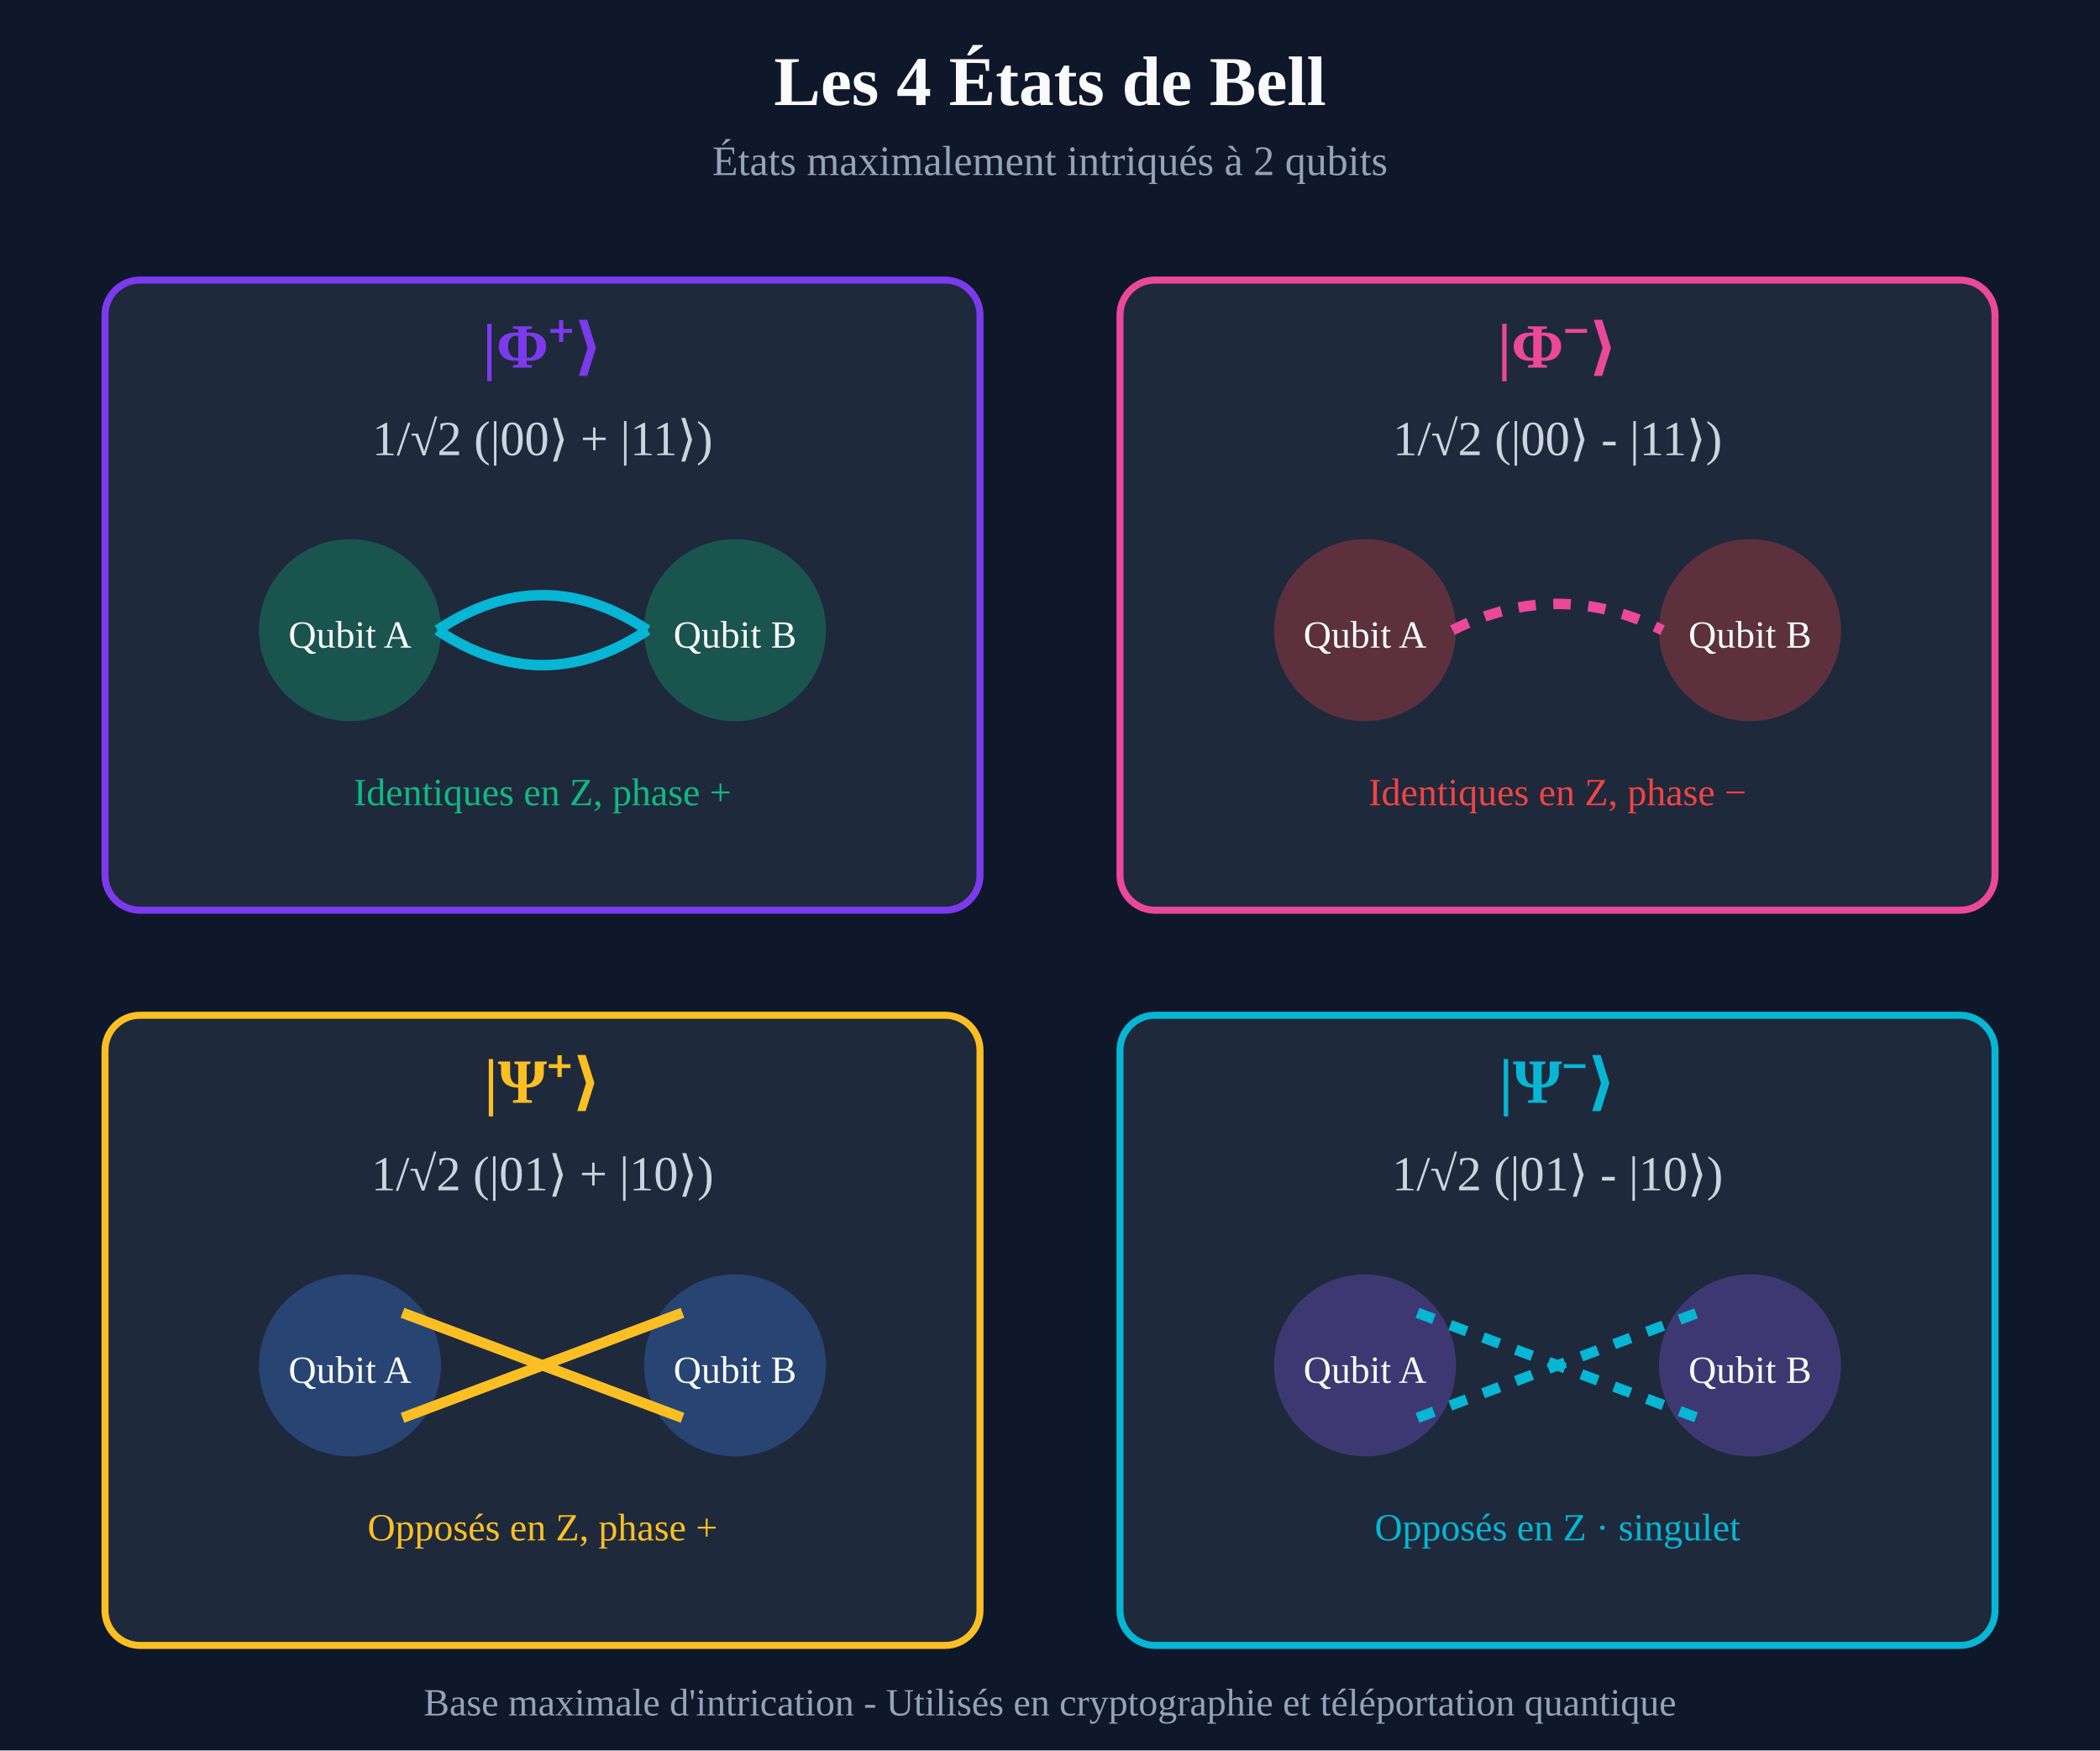
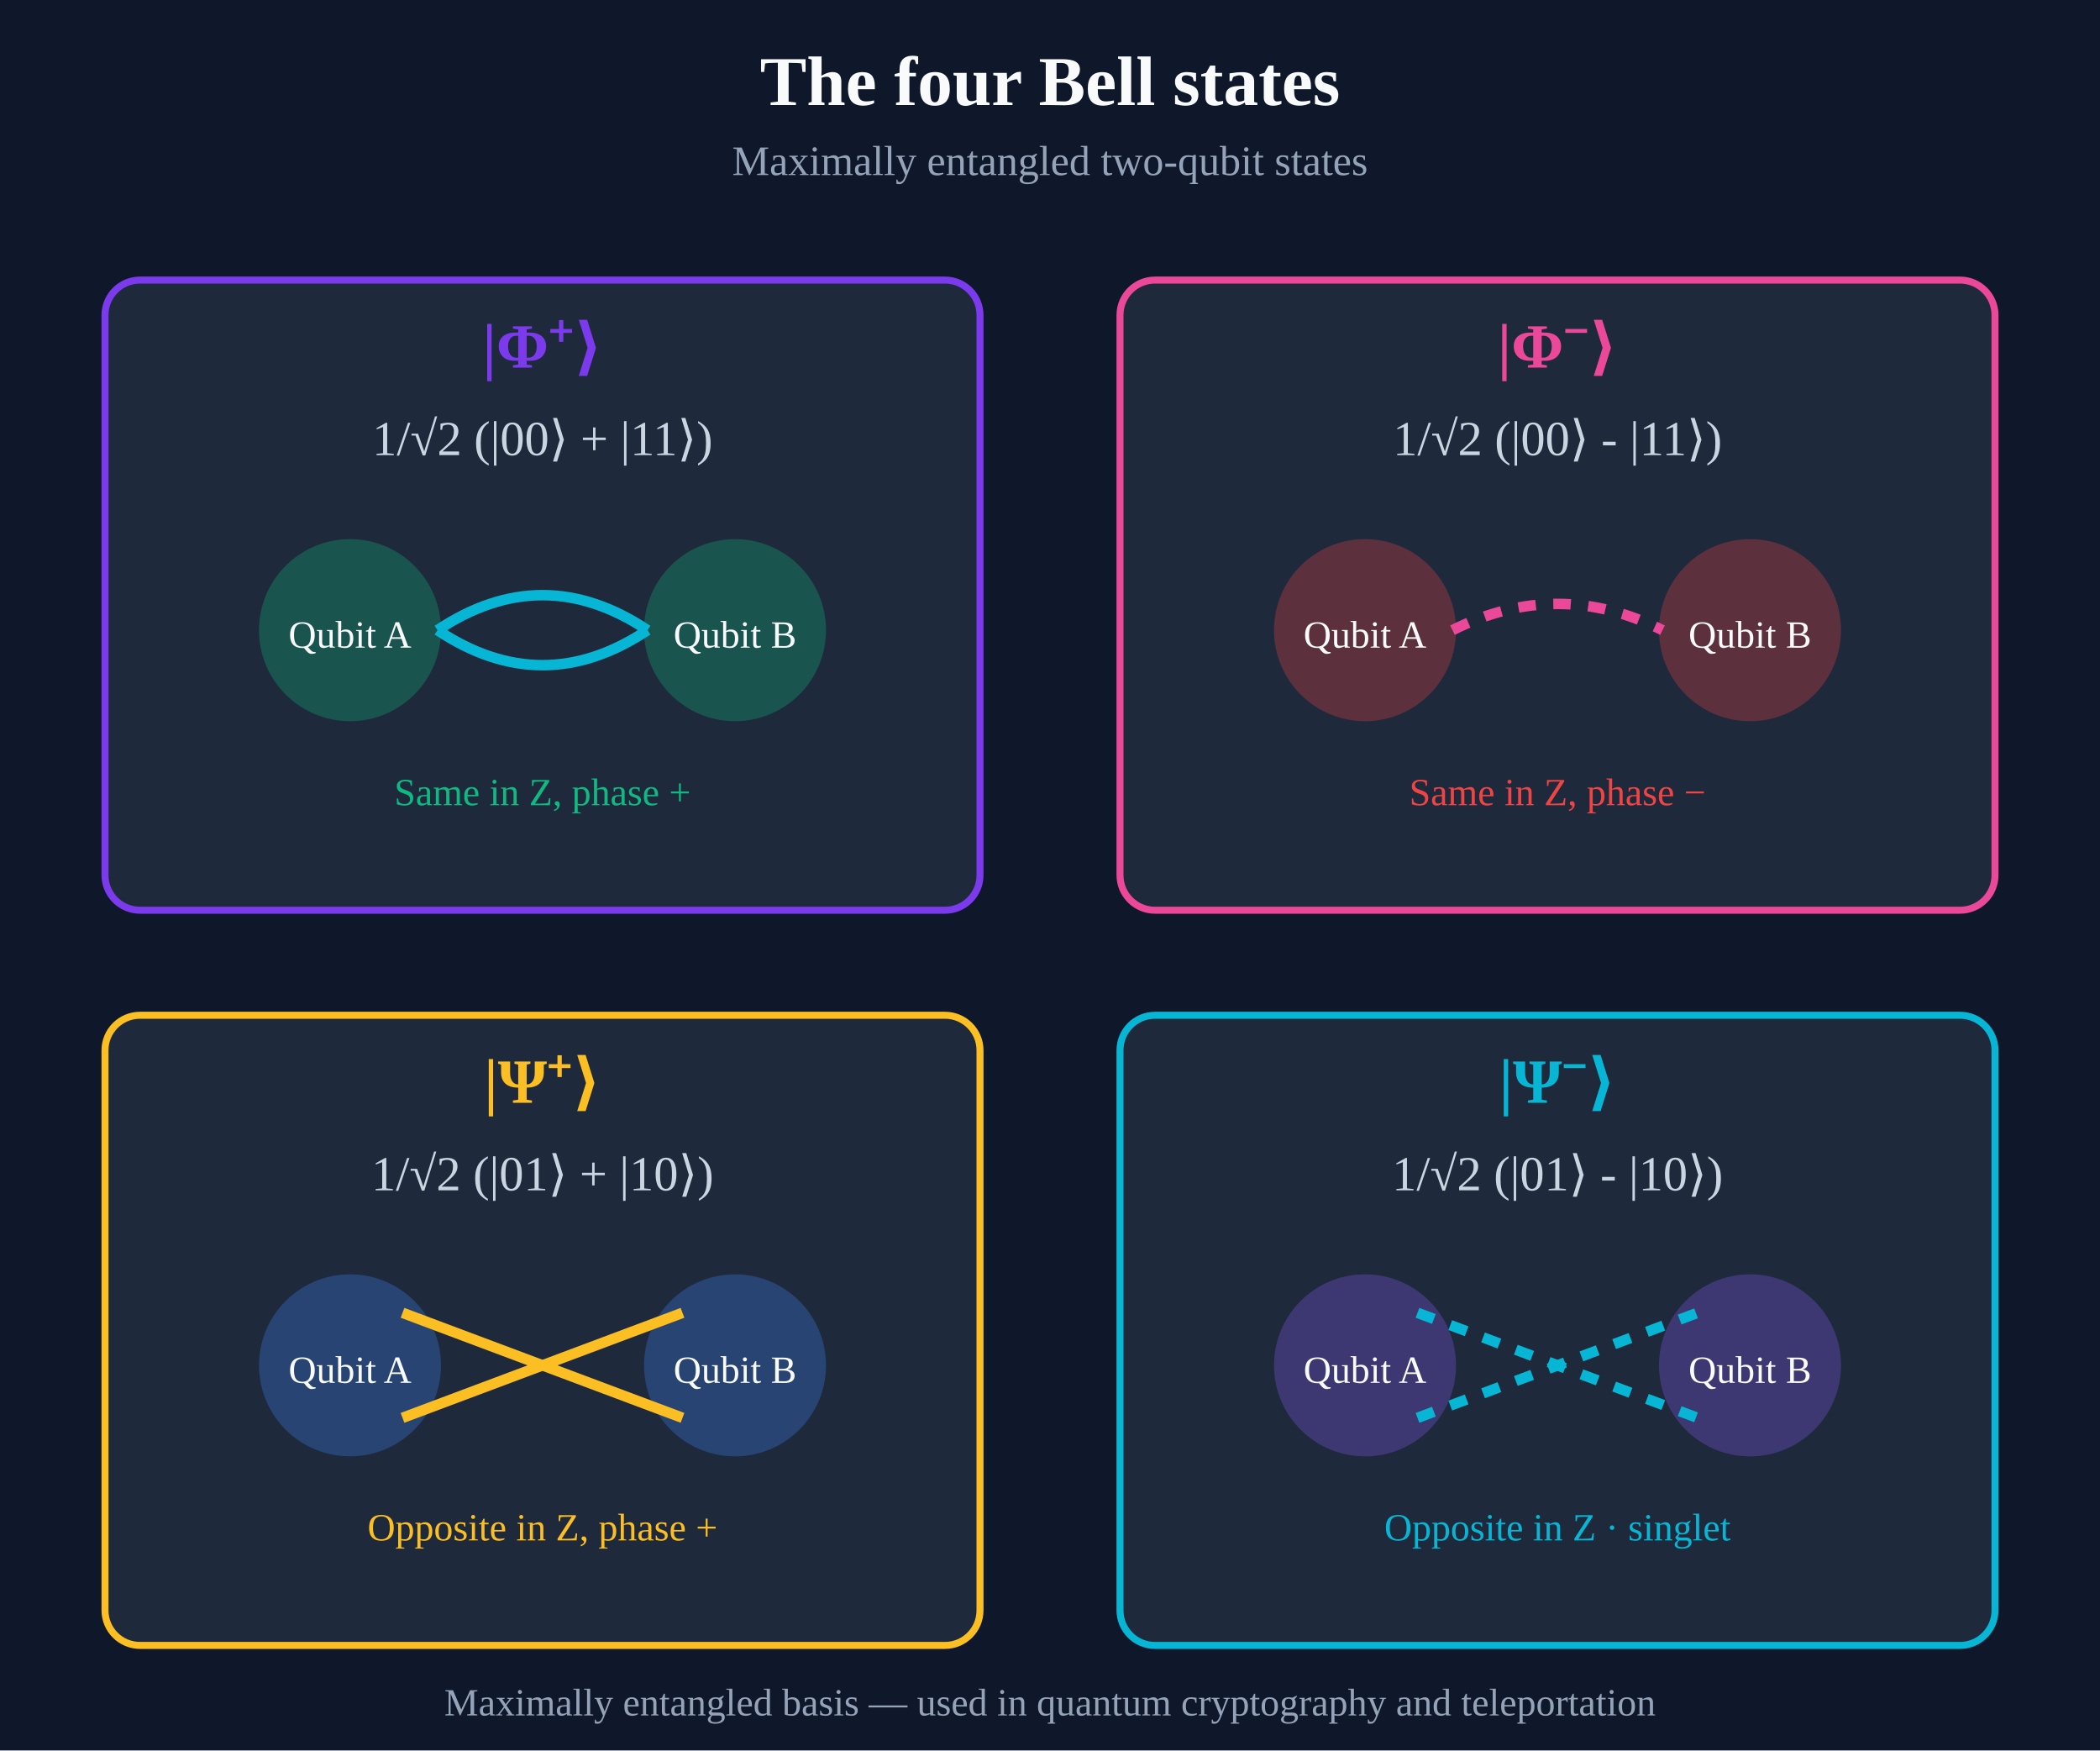
<svg xmlns="http://www.w3.org/2000/svg" width="600" height="500">
  <rect width="600" height="500" fill="#0f172a" />
-   <text x="300" y="30" text-anchor="middle" fill="#f8fafc" font-size="20" font-weight="bold">Les 4 États de Bell</text>
-   <text x="300" y="50" text-anchor="middle" fill="#94a3b8" font-size="12">États maximalement intriqués à 2 qubits</text>
+   <text x="300" y="30" text-anchor="middle" fill="#f8fafc" font-size="20" font-weight="bold">The four Bell states</text>
+   <text x="300" y="50" text-anchor="middle" fill="#94a3b8" font-size="12">Maximally entangled two-qubit states</text>
  <rect x="30" y="80" width="250" height="180" fill="#1e293b" stroke="#7c3aed" stroke-width="2" rx="10" />
  <text x="155" y="105" text-anchor="middle" fill="#7c3aed" font-size="18" font-weight="bold">|Φ⁺⟩</text>
  <text x="155" y="130" text-anchor="middle" fill="#cbd5e1" font-size="14">1/√2 (|00⟩ + |11⟩)</text>
  <circle cx="100" cy="180" r="25" fill="#10b981" opacity="0.3" stroke="#10b981" stroke-width="2" />
  <text x="100" y="185" text-anchor="middle" fill="#f8fafc" font-size="11">Qubit A</text>
  <circle cx="210" cy="180" r="25" fill="#10b981" opacity="0.3" stroke="#10b981" stroke-width="2" />
  <text x="210" y="185" text-anchor="middle" fill="#f8fafc" font-size="11">Qubit B</text>
  <path d="M 125 180 Q 155 160, 185 180" stroke="#06b6d4" stroke-width="3" fill="none" />
  <path d="M 125 180 Q 155 200, 185 180" stroke="#06b6d4" stroke-width="3" fill="none" />
-   <text x="155" y="230" text-anchor="middle" fill="#10b981" font-size="11">Identiques en Z, phase +</text>
+   <text x="155" y="230" text-anchor="middle" fill="#10b981" font-size="11">Same in Z, phase +</text>
  <rect x="320" y="80" width="250" height="180" fill="#1e293b" stroke="#ec4899" stroke-width="2" rx="10" />
  <text x="445" y="105" text-anchor="middle" fill="#ec4899" font-size="18" font-weight="bold">|Φ⁻⟩</text>
  <text x="445" y="130" text-anchor="middle" fill="#cbd5e1" font-size="14">1/√2 (|00⟩ - |11⟩)</text>
  <circle cx="390" cy="180" r="25" fill="#ef4444" opacity="0.3" stroke="#ef4444" stroke-width="2" />
  <text x="390" y="185" text-anchor="middle" fill="#f8fafc" font-size="11">Qubit A</text>
  <circle cx="500" cy="180" r="25" fill="#ef4444" opacity="0.3" stroke="#ef4444" stroke-width="2" />
  <text x="500" y="185" text-anchor="middle" fill="#f8fafc" font-size="11">Qubit B</text>
  <path d="M 415 180 Q 445 165, 475 180" stroke="#ec4899" stroke-width="3" fill="none" stroke-dasharray="5,5" />
-   <text x="445" y="230" text-anchor="middle" fill="#ef4444" font-size="11">Identiques en Z, phase −</text>
+   <text x="445" y="230" text-anchor="middle" fill="#ef4444" font-size="11">Same in Z, phase −</text>
  <rect x="30" y="290" width="250" height="180" fill="#1e293b" stroke="#fbbf24" stroke-width="2" rx="10" />
  <text x="155" y="315" text-anchor="middle" fill="#fbbf24" font-size="18" font-weight="bold">|Ψ⁺⟩</text>
  <text x="155" y="340" text-anchor="middle" fill="#cbd5e1" font-size="14">1/√2 (|01⟩ + |10⟩)</text>
  <circle cx="100" cy="390" r="25" fill="#3b82f6" opacity="0.3" stroke="#3b82f6" stroke-width="2" />
  <text x="100" y="395" text-anchor="middle" fill="#f8fafc" font-size="11">Qubit A</text>
  <circle cx="210" cy="390" r="25" fill="#3b82f6" opacity="0.3" stroke="#3b82f6" stroke-width="2" />
  <text x="210" y="395" text-anchor="middle" fill="#f8fafc" font-size="11">Qubit B</text>
  <line x1="115" y1="375" x2="195" y2="405" stroke="#fbbf24" stroke-width="3" />
  <line x1="115" y1="405" x2="195" y2="375" stroke="#fbbf24" stroke-width="3" />
-   <text x="155" y="440" text-anchor="middle" fill="#fbbf24" font-size="11">Opposés en Z, phase +</text>
+   <text x="155" y="440" text-anchor="middle" fill="#fbbf24" font-size="11">Opposite in Z, phase +</text>
  <rect x="320" y="290" width="250" height="180" fill="#1e293b" stroke="#06b6d4" stroke-width="2" rx="10" />
  <text x="445" y="315" text-anchor="middle" fill="#06b6d4" font-size="18" font-weight="bold">|Ψ⁻⟩</text>
  <text x="445" y="340" text-anchor="middle" fill="#cbd5e1" font-size="14">1/√2 (|01⟩ - |10⟩)</text>
  <circle cx="390" cy="390" r="25" fill="#8b5cf6" opacity="0.3" stroke="#8b5cf6" stroke-width="2" />
  <text x="390" y="395" text-anchor="middle" fill="#f8fafc" font-size="11">Qubit A</text>
  <circle cx="500" cy="390" r="25" fill="#8b5cf6" opacity="0.3" stroke="#8b5cf6" stroke-width="2" />
  <text x="500" y="395" text-anchor="middle" fill="#f8fafc" font-size="11">Qubit B</text>
  <line x1="405" y1="375" x2="485" y2="405" stroke="#06b6d4" stroke-width="3" stroke-dasharray="5,5" />
  <line x1="405" y1="405" x2="485" y2="375" stroke="#06b6d4" stroke-width="3" stroke-dasharray="5,5" />
-   <text x="445" y="440" text-anchor="middle" fill="#06b6d4" font-size="11">Opposés en Z · singulet</text>
-   <text x="300" y="490" text-anchor="middle" fill="#94a3b8" font-size="11">Base maximale d'intrication - Utilisés en cryptographie et téléportation quantique</text>
+   <text x="445" y="440" text-anchor="middle" fill="#06b6d4" font-size="11">Opposite in Z · singlet</text>
+   <text x="300" y="490" text-anchor="middle" fill="#94a3b8" font-size="11">Maximally entangled basis — used in quantum cryptography and teleportation</text>
</svg>
